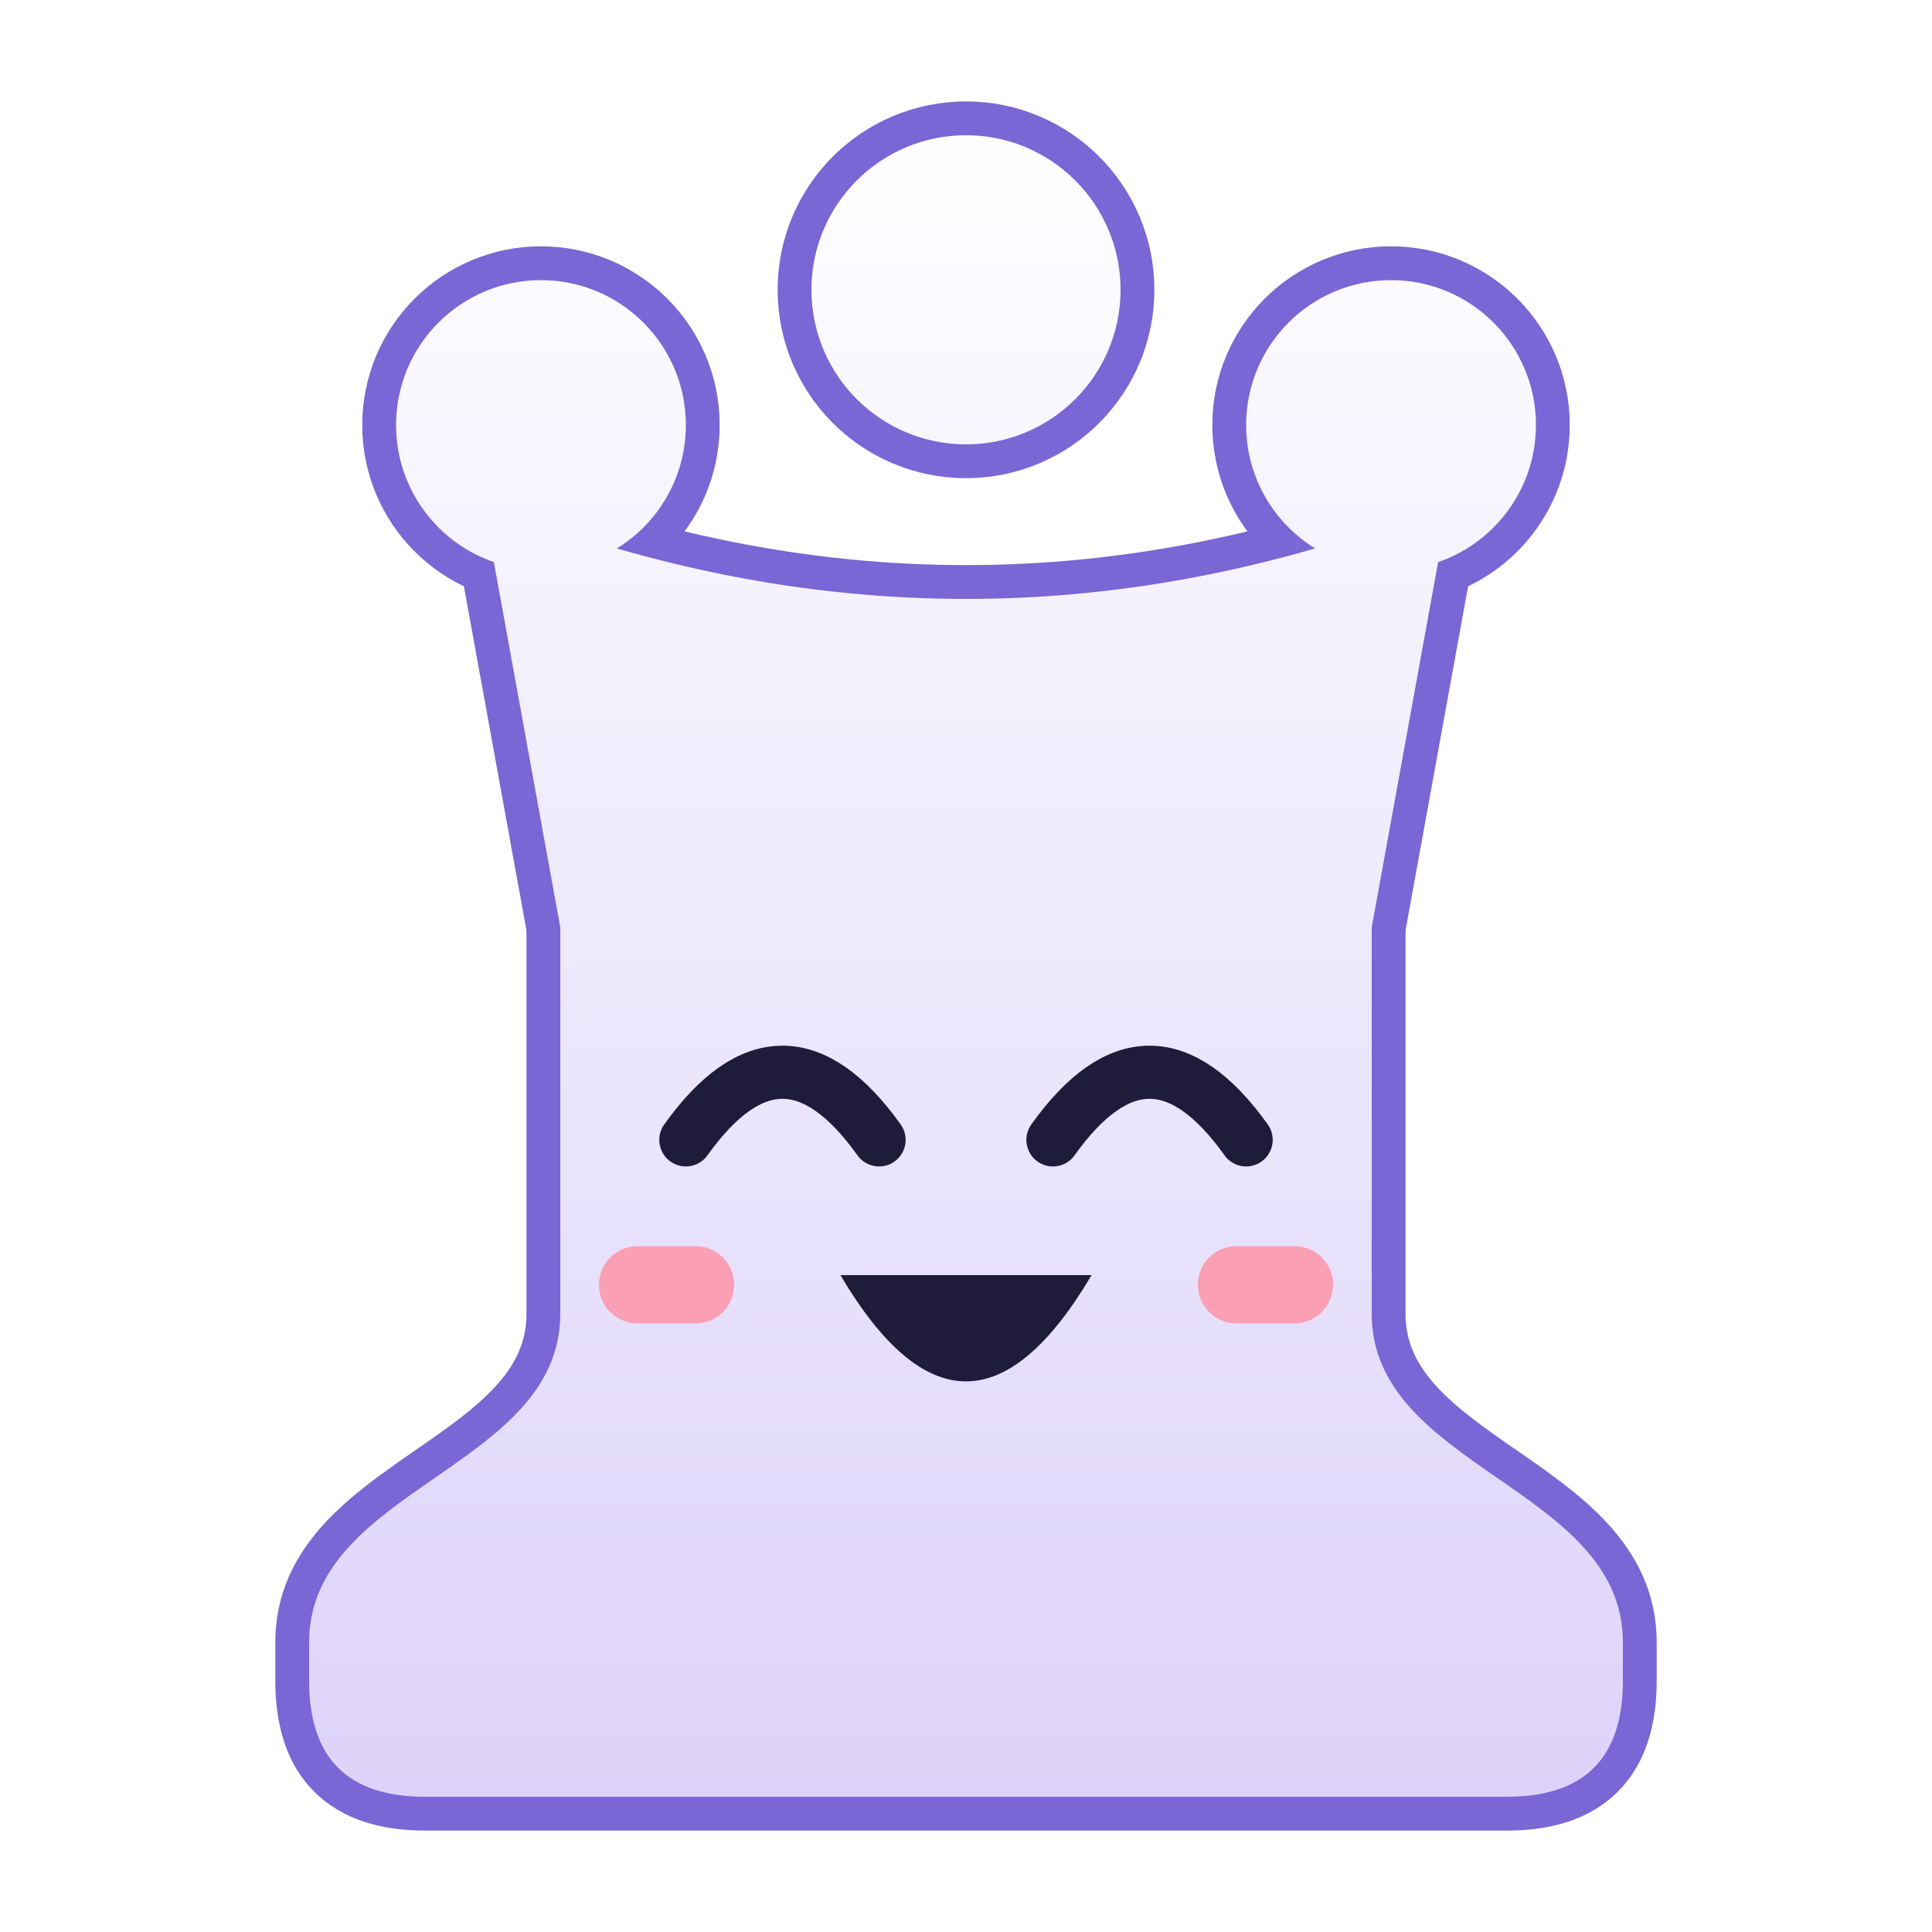
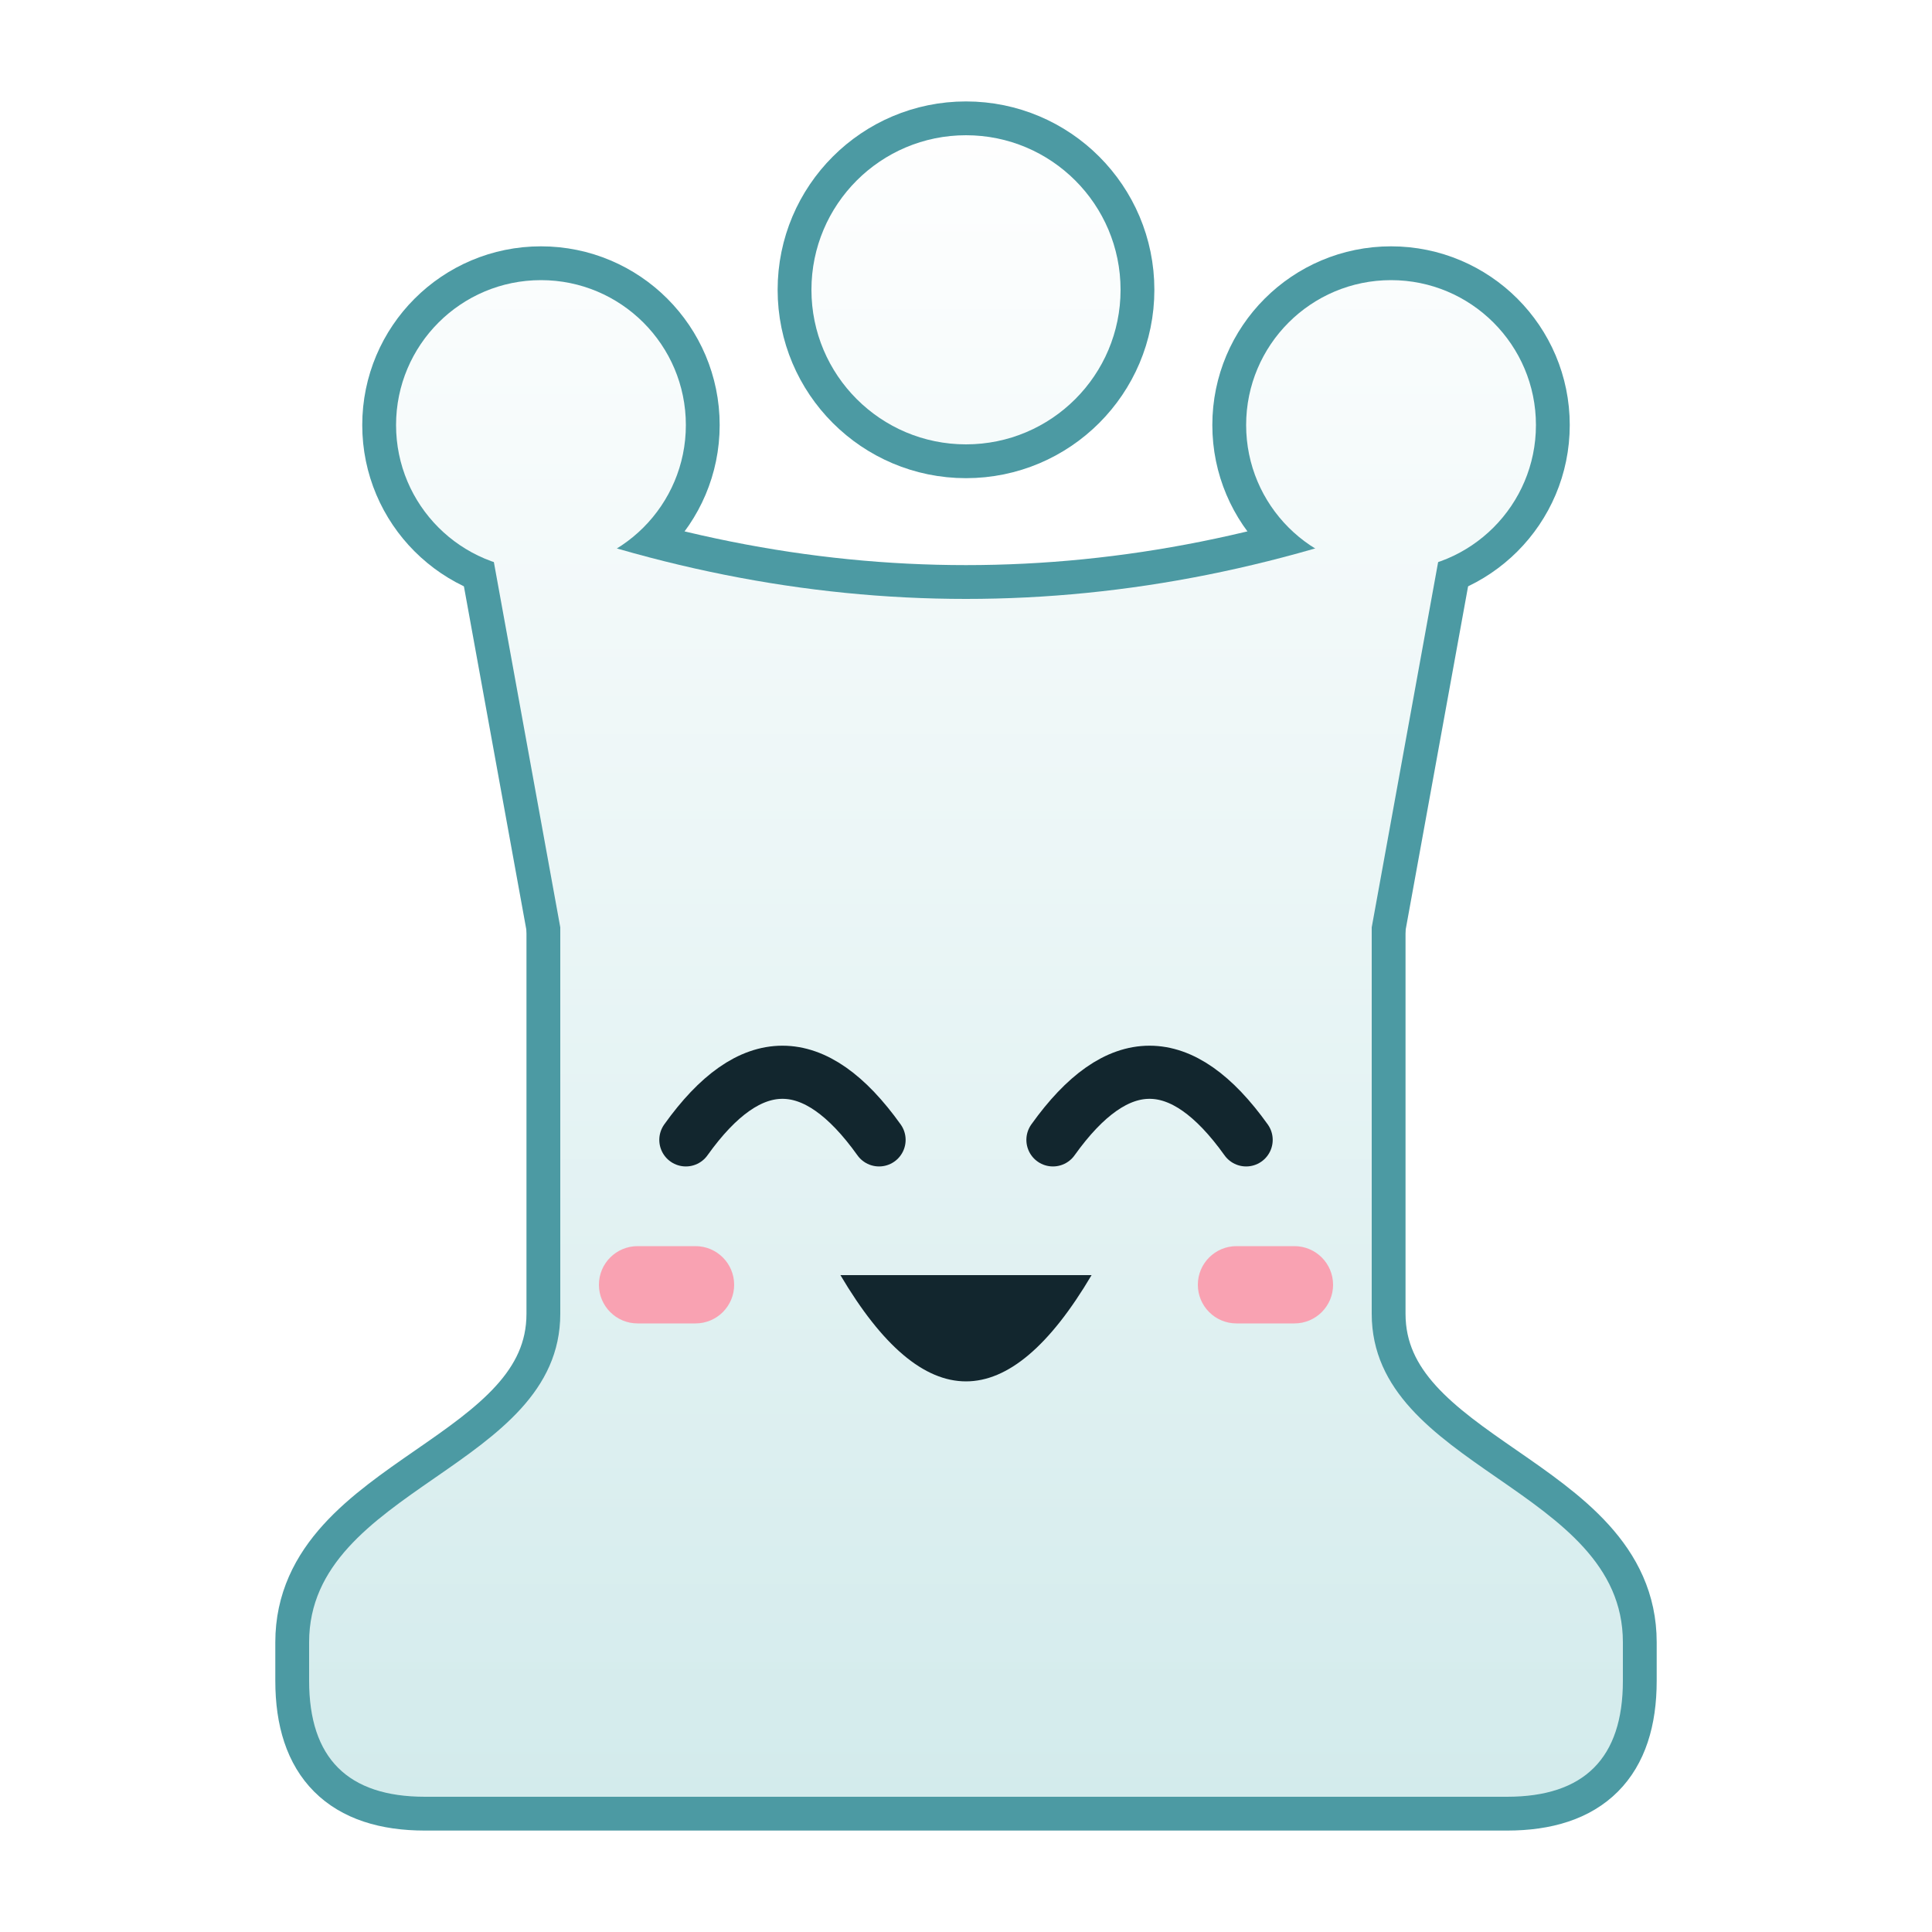
<svg xmlns="http://www.w3.org/2000/svg" xmlns:xlink="http://www.w3.org/1999/xlink" viewBox="0 0 200 200" width="100" height="100">
  <defs>
    <g id="swq">
      <path d="M58 96 Q58 84 70 84 H130 Q142 84 142 96 V136 C142 152 168 154 168 170 V174 Q168 186 156 186 H44 Q32 186 32 174 V170 C32 154 58 152 58 136Z" />
      <circle cx="56" cy="44" r="15" />
      <circle cx="100" cy="30" r="16" />
      <circle cx="144" cy="44" r="15" />
      <path d="M50 52 Q100 72 150 52 L142 96 H58Z" />
    </g>
    <linearGradient id="gwq" gradientUnits="userSpaceOnUse" x1="0" y1="10" x2="0" y2="186">
      <stop offset="0" stop-color="#ffffff" />
-       <stop offset="1" stop-color="#ddd3fa" />
+       <stop offset="1" stop-color="#d3ebec" />
    </linearGradient>
    <radialGradient id="lwq" cx="0.32" cy="0.2" r="0.62">
      <stop offset="0" stop-color="#fff" stop-opacity="0.6" />
      <stop offset="1" stop-color="#fff" stop-opacity="0" />
    </radialGradient>
    <linearGradient id="dwq" gradientUnits="userSpaceOnUse" x1="0" y1="140" x2="0" y2="186">
-       <stop offset="0" stop-color="#1f1b3a" stop-opacity="0" />
-       <stop offset="1" stop-color="#1f1b3a" stop-opacity="0.16" />
+       <stop offset="0" stop-color="#12262e" stop-opacity="0" />
+       <stop offset="1" stop-color="#12262e" stop-opacity="0.16" />
    </linearGradient>
    <clipPath id="cwq">
      <use xlink:href="#swq" />
    </clipPath>
  </defs>
-   <use xlink:href="#swq" fill="#7a66d4" stroke="#7a66d4" stroke-width="7" stroke-linejoin="round" />
+   <use xlink:href="#swq" fill="#4c9aa3" stroke="#4c9aa3" stroke-width="7" stroke-linejoin="round" />
  <use xlink:href="#swq" fill="url(#gwq)" />
  <g clip-path="url(#cwq)">
    <rect width="200" height="200" fill="url(#lwq)" />
    <rect y="140" width="200" height="60" fill="url(#dwq)" />
  </g>
-   <path d="M71 118 Q81 104 91 118" fill="none" stroke="#1f1b3a" stroke-width="5.5" stroke-linecap="round" />
-   <path d="M109 118 Q119 104 129 118" fill="none" stroke="#1f1b3a" stroke-width="5.5" stroke-linecap="round" />
+   <path d="M71 118 Q81 104 91 118" fill="none" stroke="#12262e" stroke-width="5.5" stroke-linecap="round" />
+   <path d="M109 118 Q119 104 129 118" fill="none" stroke="#12262e" stroke-width="5.5" stroke-linecap="round" />
  <rect x="62" y="129" width="14" height="8" rx="4" fill="#ff8fa3" opacity="0.8" />
  <rect x="124" y="129" width="14" height="8" rx="4" fill="#ff8fa3" opacity="0.8" />
-   <path d="M87 132 Q100 154 113 132Z" fill="#1f1b3a" />
+   <path d="M87 132 Q100 154 113 132Z" fill="#12262e" />
</svg>
